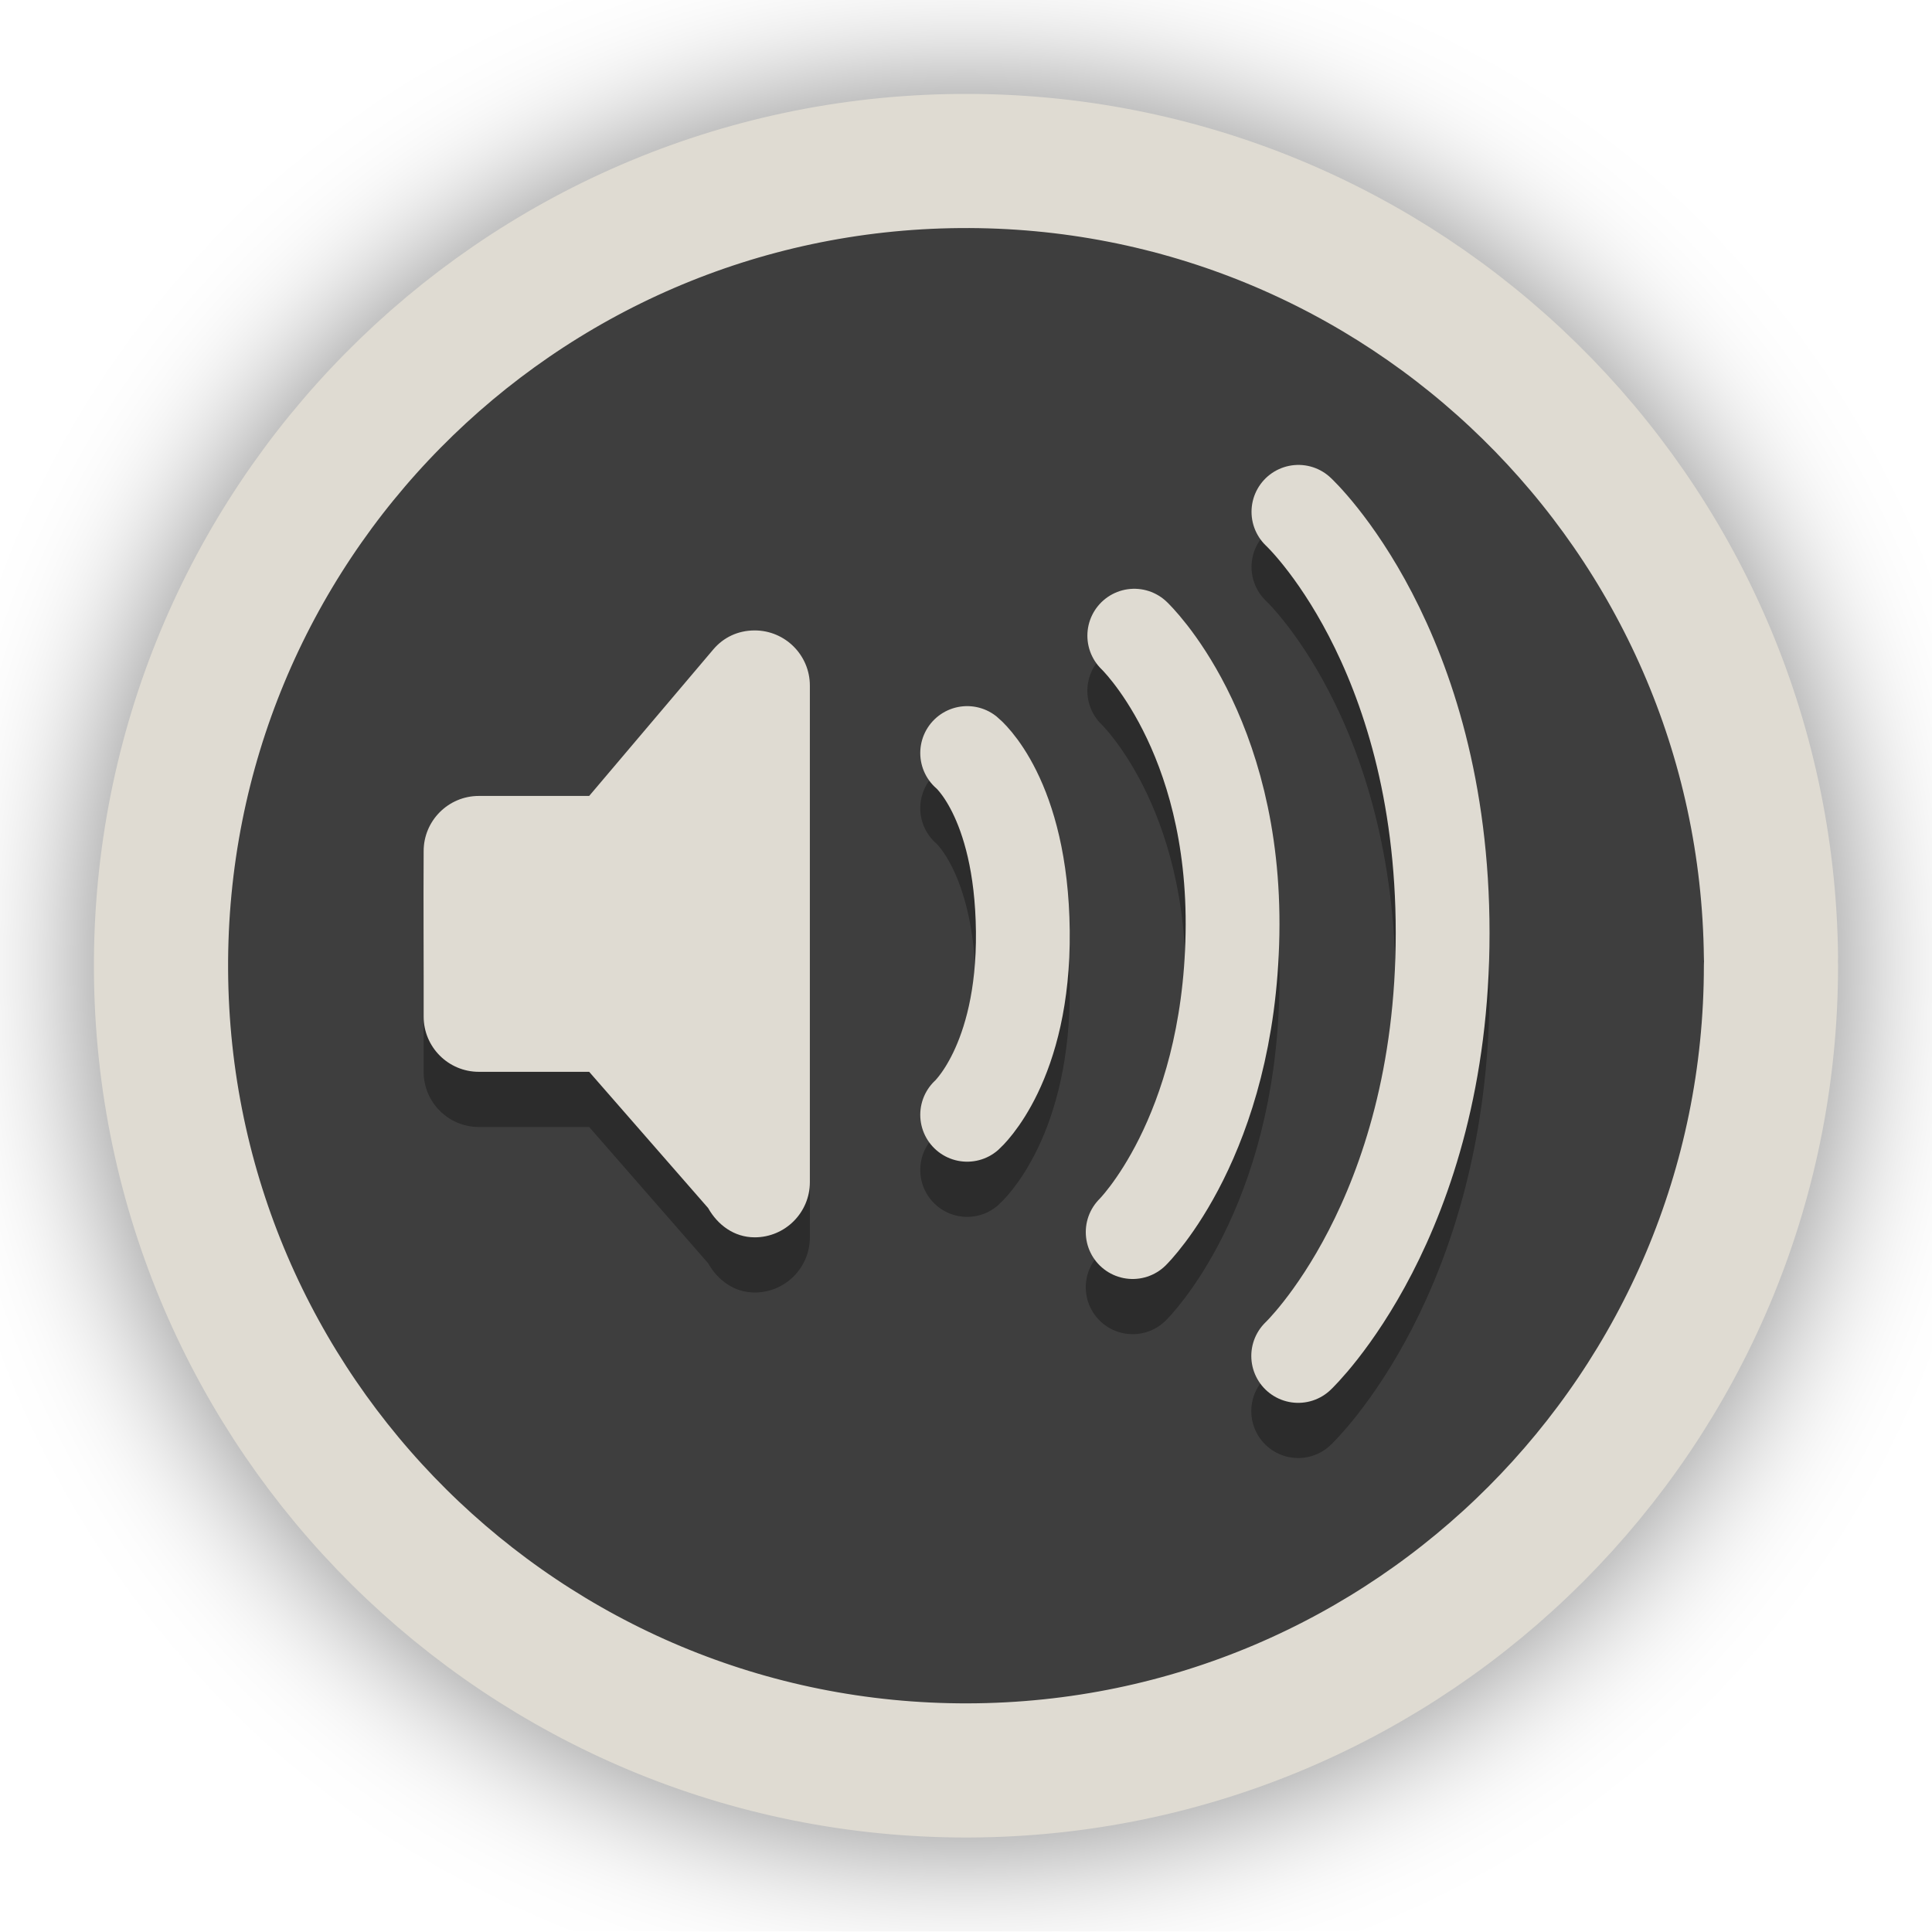
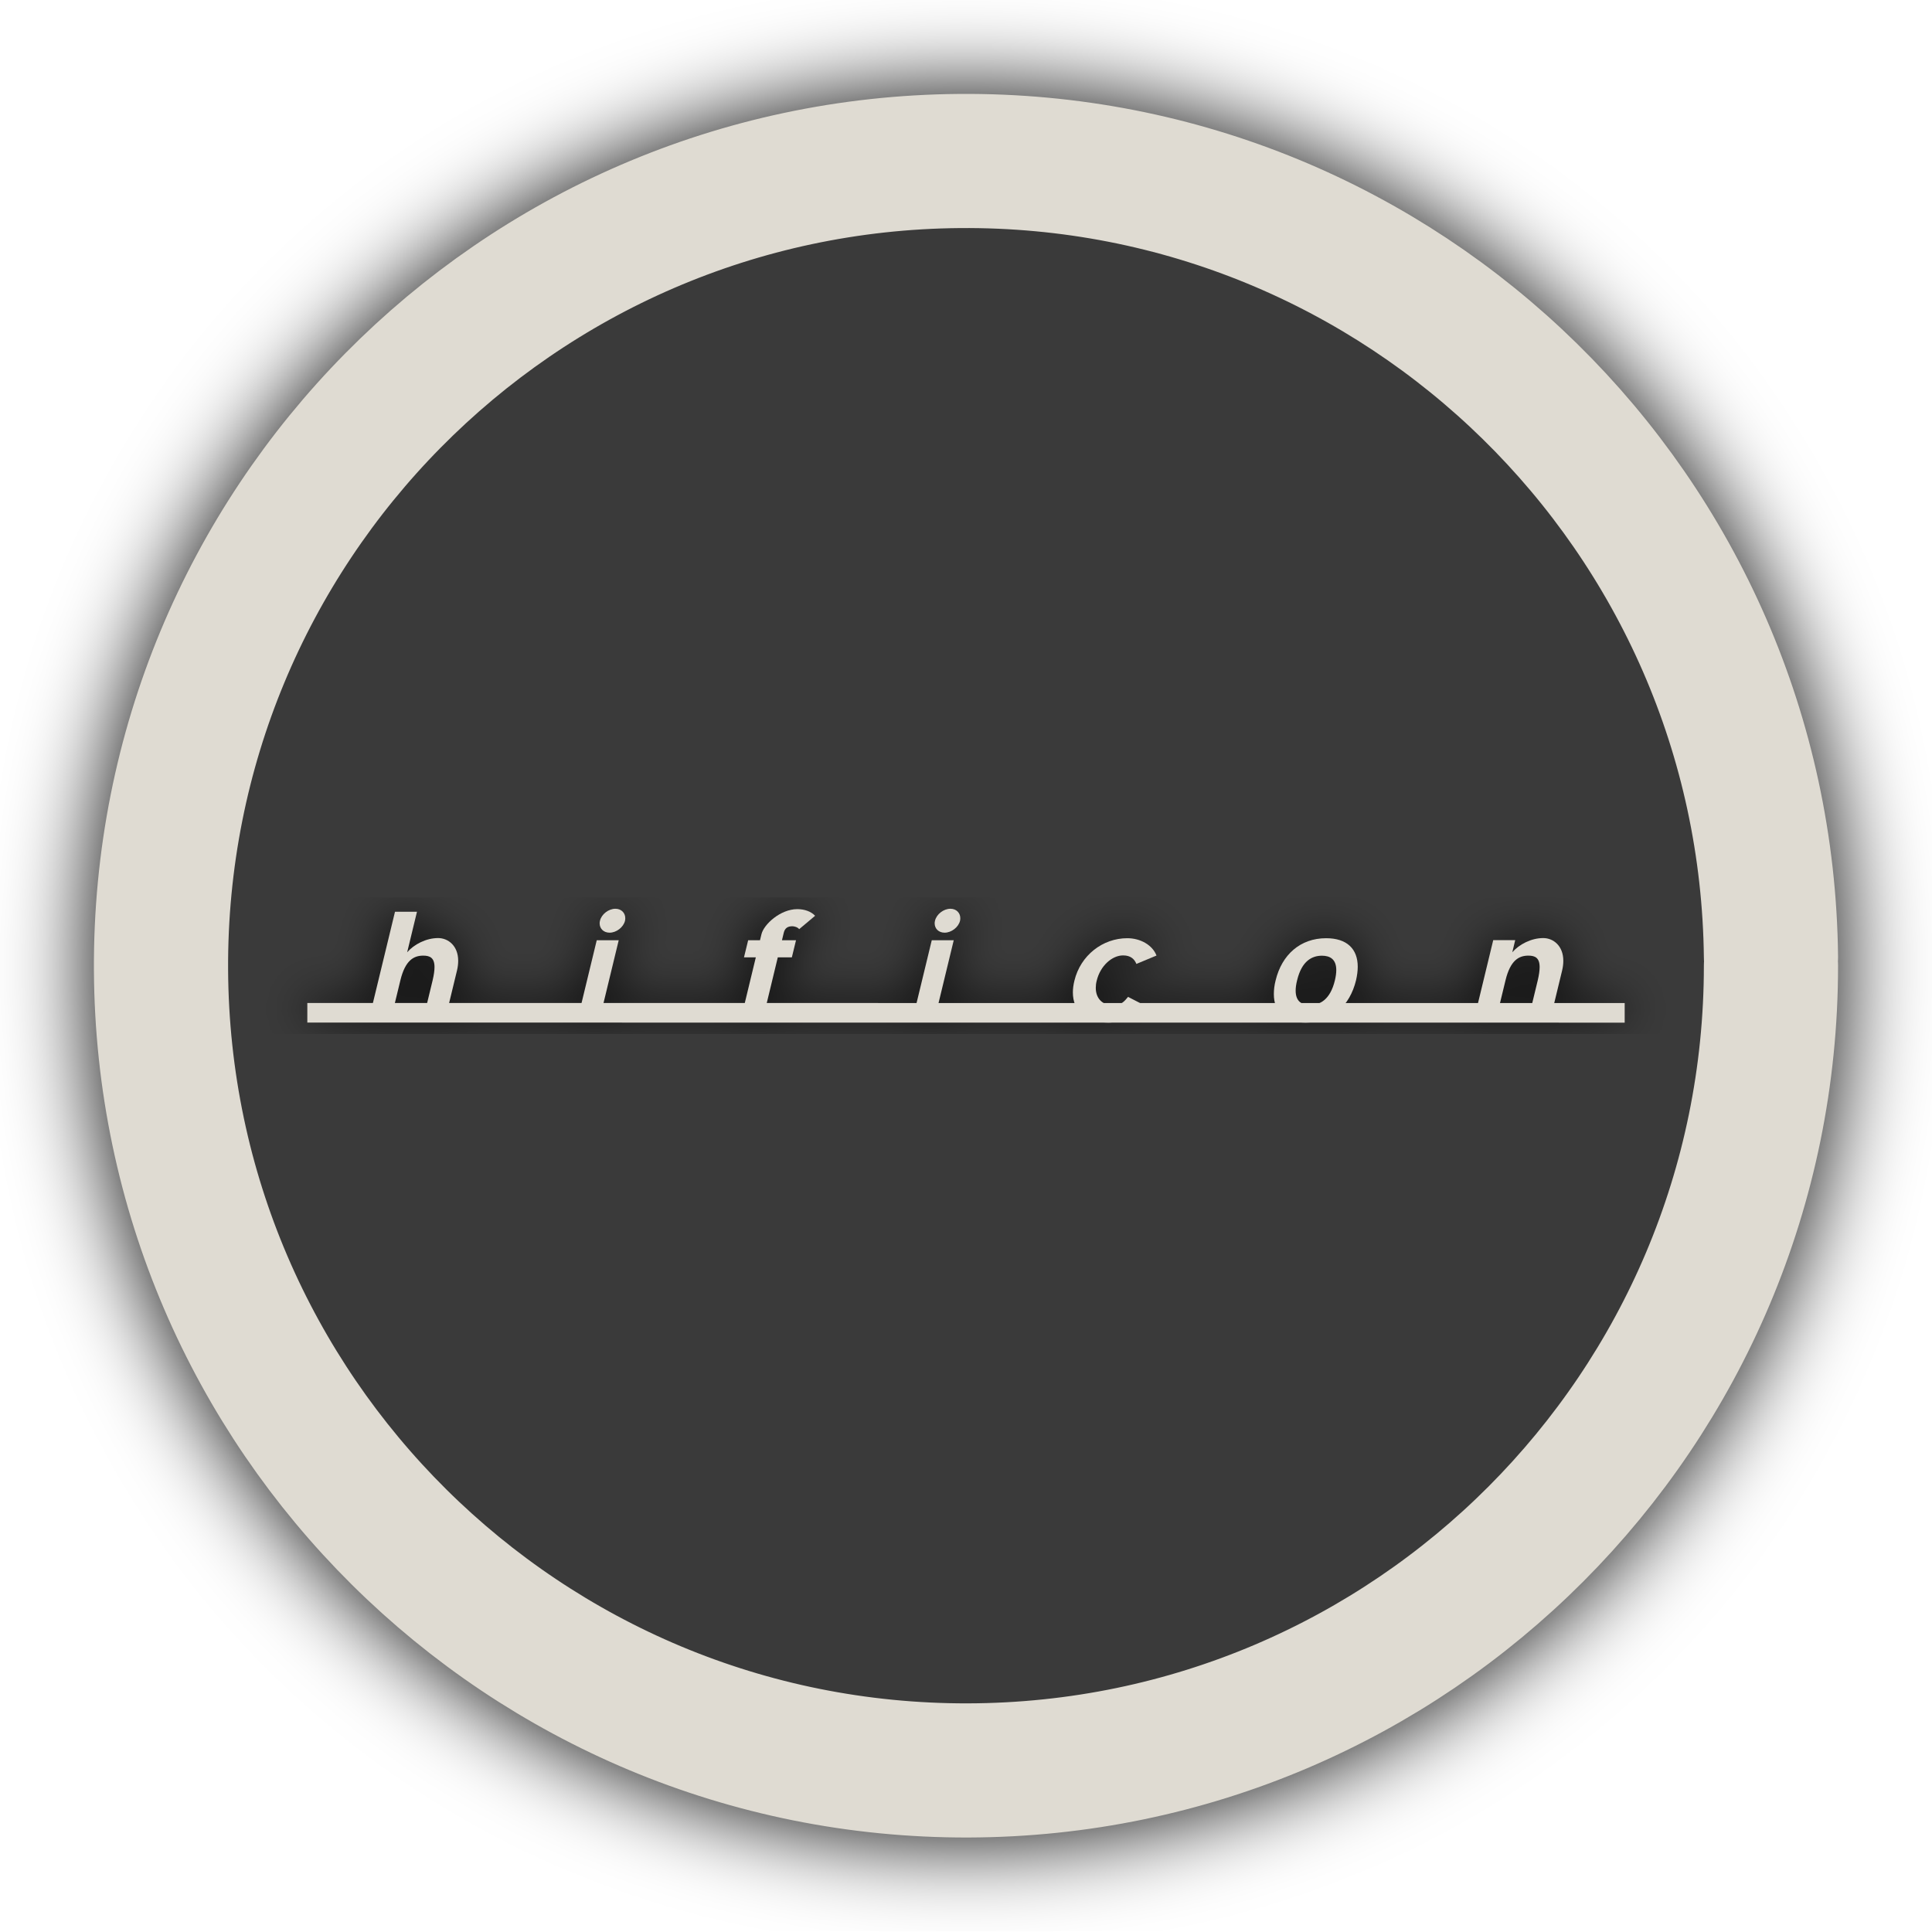
- <svg xmlns="http://www.w3.org/2000/svg" version="1.1" id="svg3814" height="265.772" width="265.86">
+ <svg xmlns="http://www.w3.org/2000/svg" version="1.1" id="svg3814" height="265.772" width="265.86" enable-background="new">
  <defs id="defs3816">
    <filter id="filter5640" style="color-interpolation-filters:sRGB">
      <feFlood id="feFlood5630" result="flood" flood-color="rgb(0,0,0)" flood-opacity="0.494" />
      <feComposite id="feComposite5632" result="composite1" operator="in" in2="SourceGraphic" in="flood" />
      <feGaussianBlur id="feGaussianBlur5634" result="blur" stdDeviation="1.1" in="composite1" />
      <feOffset id="feOffset5636" result="offset" dy="-2.498e-16" dx="4.57967e-15" />
      <feComposite id="feComposite5638" result="composite2" operator="over" in2="offset" in="SourceGraphic" />
    </filter>
+     <filter style="color-interpolation-filters:sRGB" id="filter856">
+       <feFlood flood-opacity="1" flood-color="rgb(0,0,0)" result="flood" id="feFlood846" />
+       <feComposite in="flood" in2="SourceGraphic" operator="in" result="composite1" id="feComposite848" />
+       <feGaussianBlur in="composite1" stdDeviation="0.7" result="blur" id="feGaussianBlur850" />
+       <feOffset dx="4.57967e-15" dy="-2.498e-16" result="offset" id="feOffset852" />
+       <feComposite in="SourceGraphic" in2="offset" operator="over" result="composite2" id="feComposite854" />
+     </filter>
+     <filter style="color-interpolation-filters:sRGB;" id="filter900">
+       <feFlood flood-opacity="1" flood-color="rgb(0,0,0)" result="flood" id="feFlood890" />
+       <feComposite in="flood" in2="SourceGraphic" operator="in" result="composite1" id="feComposite892" />
+       <feGaussianBlur in="composite1" stdDeviation="3.2" result="blur" id="feGaussianBlur894" />
+       <feOffset dx="4.57967e-15" dy="-2.498e-16" result="offset" id="feOffset896" />
+       <feComposite in="SourceGraphic" in2="offset" operator="over" result="composite2" id="feComposite898" />
+     </filter>
  </defs>
  <g transform="translate(1.293322,240.4754)" style="display:inline" id="layer3" />
  <g style="display:inline" transform="translate(1.293322,248.4754)" id="layer1">
-     <g id="layer2" style="display:inline;fill:#3c3c3c;fill-opacity:0.972;stroke:#dfdbd2;stroke-width:2;stroke-linecap:round;stroke-linejoin:miter;stroke-miterlimit:4;stroke-dasharray:none;stroke-dashoffset:0;stroke-opacity:1;paint-order:normal;filter:url(#filter5640)" transform="matrix(9.232978,0,0,9.230352,20.85325,-152.4964)">
+     <g id="layer2" style="display:inline;fill:#3c3c3c;fill-opacity:0.972;stroke:#dfdbd2;stroke-width:2;stroke-linecap:round;stroke-linejoin:miter;stroke-miterlimit:4;stroke-dasharray:none;stroke-dashoffset:0;stroke-opacity:1;paint-order:normal;filter:url(#filter856)" transform="matrix(9.232978,0,0,9.230352,20.85325,-152.4964)">
      <path style="opacity:1;fill:#3c3c3c;fill-opacity:0.972;stroke:#dfdbd2;stroke-width:2;stroke-linecap:round;stroke-linejoin:miter;stroke-miterlimit:4;stroke-dasharray:none;stroke-dashoffset:0;stroke-opacity:1;paint-order:normal" id="path819" d="M 23.996,3.998 A 11.998,11.997 0 0 1 12.031,15.996 11.998,11.997 0 0 1 0.001,4.063 11.998,11.997 0 0 1 11.901,-7.998 11.998,11.997 0 0 1 23.996,3.869" />
    </g>
-     <g transform="matrix(7.592265,0,0,7.592265,41.72165,-154.1307)" id="g848">
-       <path style="display:inline;overflow:visible;visibility:visible;opacity:0.3;fill:#000000;fill-opacity:1;fill-rule:evenodd;stroke:none;stroke-width:1.7;marker:none;enable-background:accumulate" id="rect3180-0" d="m 8.013,-2.384186e-8 c -0.305,0 -0.567,0.128 -0.75,0.344 L 5.013,3 c 0,0 -2,0 -2,0 -0.552,0 -1,0.448 -1,1 -0.006,0.996 0.002,2.015 0,3 0,0.552 0.448,1 1,1 h 2 l 2.156,2.469 C 7.341,10.774 7.639,11 8.013,11 c 0.552,0 1,-0.448 1,-1 V 1 c 0,-0.552 -0.448,-1 -1,-1 z" />
-       <path style="display:inline;overflow:visible;visibility:visible;opacity:0.3;fill:none;stroke:#000000;stroke-width:1.7;stroke-linecap:round;stroke-linejoin:miter;stroke-miterlimit:4;stroke-dasharray:none;stroke-dashoffset:0;stroke-opacity:1;marker:none;enable-background:accumulate" id="path3209-4" d="m 17.868,-2.15 c 0,0 2.614,2.423 2.614,7.635 0,5.187 -2.618,7.665 -2.618,7.665 M 14.893,0.095 c 0,0 1.845,1.745 1.78,5.405 -0.066,3.69 -1.809,5.405 -1.809,5.405 m -3,-8.683 c 0,0 0.983,0.795 1.009,3.231 0.025,2.405 -1.009,3.326 -1.009,3.326" />
-       <path style="display:inline;overflow:visible;visibility:visible;fill:none;stroke:#dfdbd2;stroke-width:1.7;stroke-linecap:round;stroke-linejoin:miter;stroke-miterlimit:4;stroke-dasharray:none;stroke-dashoffset:0;stroke-opacity:1;marker:none;enable-background:accumulate" id="path3209" d="m 17.868,-3.15 c 0,0 2.614,2.423 2.614,7.635 0,5.187 -2.618,7.665 -2.618,7.665 M 14.893,-0.905 c 0,0 1.845,1.745 1.78,5.405 -0.066,3.69 -1.809,5.405 -1.809,5.405 m -3,-8.683 c 0,0 0.983,0.795 1.009,3.231 0.025,2.405 -1.009,3.326 -1.009,3.326" />
-       <path style="display:inline;overflow:visible;visibility:visible;fill:#dfdbd2;fill-opacity:1;fill-rule:evenodd;stroke:none;stroke-width:1.7;marker:none;enable-background:accumulate" id="rect3180" d="m 8.013,-1 c -0.305,0 -0.567,0.128 -0.75,0.344 L 5.013,2 c 0,0 -2,0 -2,0 -0.552,0 -1,0.448 -1,1 -0.006,0.996 0.002,2.015 0,3 0,0.552 0.448,1 1,1 h 2 l 2.156,2.469 C 7.341,9.774 7.639,10 8.013,10 c 0.552,0 1,-0.448 1,-1 V -2.384186e-8 C 9.013,-0.552 8.565,-1 8.013,-1 Z" />
+     <g id="g847" style="display:inline;filter:url(#filter900)" transform="translate(0,-2.366991)">
+       <path style="display:inline;fill:none;fill-opacity:1;fill-rule:evenodd;stroke:#dfdbd2;stroke-width:2.696;stroke-linecap:butt;stroke-linejoin:miter;stroke-miterlimit:4;stroke-dasharray:none;stroke-opacity:1" d="m 40.997,-106.741 181.28,0.01" id="path842" />
+       <g aria-label="hificon" transform="scale(1.067373,0.93688)" style="font-style:italic;font-variant:normal;font-weight:bold;font-stretch:normal;font-size:29.98px;line-height:125%;font-family:FreeMono;-inkscape-font-specification:'FreeMono Bold Italic';letter-spacing:0px;word-spacing:0px;display:inline;fill:#dfdbd2;fill-opacity:1;stroke:none;stroke-width:0.937px;stroke-linecap:butt;stroke-linejoin:miter;stroke-opacity:1" id="text840">
+         <path d="m 49.153,-112.808 1.252,-5.885 c 0.637,-3.008 1.768,-3.634 2.953,-3.634 0.867,0 1.449,0.329 1.449,1.691 0,0.494 -0.077,1.131 -0.242,1.932 l -1.252,5.896 h 2.833 l 1.559,-7.334 c 0.11,-0.516 0.154,-0.988 0.154,-1.427 0,-2.196 -1.285,-3.338 -2.591,-3.338 -1.559,0 -3.118,0.944 -3.985,2.086 l 1.263,-5.951 h -2.833 l -3.393,15.964 z" style="font-style:italic;font-variant:normal;font-weight:bold;font-stretch:normal;font-size:22.485px;font-family:Tuffy;-inkscape-font-specification:'Tuffy Bold Italic';text-align:center;letter-spacing:14.372px;text-anchor:middle;fill:#dfdbd2;fill-opacity:1;stroke-width:0.937px" id="path923" />
+         <path d="m 76.139,-127.454 c -0.033,0.132 -0.044,0.264 -0.044,0.384 0,0.78 0.516,1.372 1.285,1.372 0.878,0 1.79,-0.801 1.987,-1.757 0.022,-0.121 0.033,-0.253 0.033,-0.373 0,-0.78 -0.516,-1.383 -1.274,-1.383 -0.878,0 -1.79,0.801 -1.987,1.757 z m -0.417,2.866 -2.503,11.781 h 2.833 l 2.503,-11.781 z" style="font-style:italic;font-variant:normal;font-weight:bold;font-stretch:normal;font-size:22.485px;font-family:Tuffy;-inkscape-font-specification:'Tuffy Bold Italic';text-align:center;letter-spacing:14.372px;text-anchor:middle;fill:#dfdbd2;fill-opacity:1;stroke-width:0.937px" id="path925" />
+         <path d="m 99.064,-122.075 h 1.812 l 0.538,-2.514 h -1.812 l 0.231,-1.098 c 0.143,-0.659 0.483,-0.955 1.109,-0.955 0.22,0 0.681,0.121 0.878,0.428 l 2.053,-1.965 c -0.516,-0.637 -1.372,-0.977 -2.295,-0.977 -2.174,0 -4.315,2.229 -4.622,3.689 l -0.187,0.878 h -1.526 l -0.538,2.514 h 1.526 l -1.965,9.266 h 2.833 z" style="font-style:italic;font-variant:normal;font-weight:bold;font-stretch:normal;font-size:22.485px;font-family:Tuffy;-inkscape-font-specification:'Tuffy Bold Italic';text-align:center;letter-spacing:14.372px;text-anchor:middle;fill:#dfdbd2;fill-opacity:1;stroke-width:0.937px" id="path927" />
+         <path d="m 119.331,-127.454 c -0.033,0.132 -0.044,0.264 -0.044,0.384 0,0.78 0.516,1.372 1.285,1.372 0.878,0 1.79,-0.801 1.987,-1.757 0.022,-0.121 0.033,-0.253 0.033,-0.373 0,-0.78 -0.516,-1.383 -1.274,-1.383 -0.878,0 -1.79,0.801 -1.987,1.757 z m -0.417,2.866 -2.503,11.781 h 2.833 l 2.503,-11.781 z" style="font-style:italic;font-variant:normal;font-weight:bold;font-stretch:normal;font-size:22.485px;font-family:Tuffy;-inkscape-font-specification:'Tuffy Bold Italic';text-align:center;letter-spacing:14.372px;text-anchor:middle;fill:#dfdbd2;fill-opacity:1;stroke-width:0.937px" id="path929" />
+         <path d="m 145.297,-121.109 2.591,-1.23 c -0.527,-1.559 -2.086,-2.547 -3.766,-2.547 -3.173,0 -6.028,2.514 -6.818,6.236 -0.132,0.615 -0.198,1.186 -0.198,1.724 0,2.734 1.647,4.436 4.6,4.436 1.888,0 3.579,-1.307 4.6,-2.558 l -2.086,-1.219 c -0.439,0.582 -0.801,1.23 -1.976,1.23 -1.307,0 -2.185,-0.988 -2.185,-2.558 0,-0.329 0.033,-0.681 0.121,-1.054 0.461,-2.185 1.976,-3.711 3.404,-3.711 1.01,0 1.471,0.582 1.713,1.252 z" style="font-style:italic;font-variant:normal;font-weight:bold;font-stretch:normal;font-size:22.485px;font-family:Tuffy;-inkscape-font-specification:'Tuffy Bold Italic';text-align:center;letter-spacing:14.372px;text-anchor:middle;fill:#dfdbd2;fill-opacity:1;stroke-width:0.937px" id="path931" />
+         <path d="m 166.015,-118.704 c 0.604,-2.866 1.932,-3.612 3.206,-3.612 0.999,0 1.844,0.483 1.844,2.108 0,0.428 -0.055,0.922 -0.176,1.504 -0.604,2.866 -1.943,3.634 -3.206,3.634 -1.021,0 -1.855,-0.483 -1.855,-2.119 0,-0.417 0.055,-0.922 0.187,-1.515 z m -2.767,0 c -0.165,0.725 -0.231,1.405 -0.231,2.02 0,2.624 1.394,4.194 4.106,4.194 3.349,0 5.687,-2.459 6.489,-6.214 0.143,-0.714 0.22,-1.383 0.22,-1.987 0,-2.602 -1.372,-4.194 -4.073,-4.194 -3.338,0 -5.709,2.426 -6.511,6.181 z" style="font-style:italic;font-variant:normal;font-weight:bold;font-stretch:normal;font-size:22.485px;font-family:Tuffy;-inkscape-font-specification:'Tuffy Bold Italic';text-align:center;letter-spacing:14.372px;text-anchor:middle;fill:#dfdbd2;fill-opacity:1;stroke-width:0.937px" id="path933" />
+         <path d="m 191.629,-112.808 1.252,-5.885 c 0.637,-3.008 1.768,-3.634 2.953,-3.634 0.867,0 1.449,0.329 1.449,1.691 0,0.494 -0.077,1.131 -0.242,1.932 l -1.252,5.896 h 2.833 l 1.559,-7.334 c 0.11,-0.516 0.154,-0.988 0.154,-1.427 0,-2.196 -1.285,-3.338 -2.591,-3.338 -1.559,0 -3.118,0.944 -3.985,2.086 l 0.373,-1.779 h -2.833 l -2.503,11.792 z" style="font-style:italic;font-variant:normal;font-weight:bold;font-stretch:normal;font-size:22.485px;font-family:Tuffy;-inkscape-font-specification:'Tuffy Bold Italic';text-align:center;letter-spacing:14.372px;text-anchor:middle;fill:#dfdbd2;fill-opacity:1;stroke-width:0.937px" id="path935" />
+       </g>
+       <text transform="scale(1.067373,0.93688)" id="text921" y="-112.808" x="122.406" style="font-style:italic;font-variant:normal;font-weight:bold;font-stretch:normal;font-size:29.98px;line-height:125%;font-family:FreeMono;-inkscape-font-specification:'FreeMono Bold Italic';letter-spacing:0px;word-spacing:0px;display:none;fill:#dfdbd2;fill-opacity:1;stroke:none;stroke-width:0.937px;stroke-linecap:butt;stroke-linejoin:miter;stroke-opacity:1" xml:space="preserve">
+         <tspan style="font-style:italic;font-variant:normal;font-weight:bold;font-stretch:normal;font-size:22.485px;font-family:Tuffy;-inkscape-font-specification:'Tuffy Bold Italic';text-align:center;letter-spacing:14.372px;text-anchor:middle;fill:#dfdbd2;fill-opacity:1;stroke-width:0.937px" y="-112.808" x="129.591" id="tspan919">hificon</tspan>
+       </text>
    </g>
  </g>
</svg>
